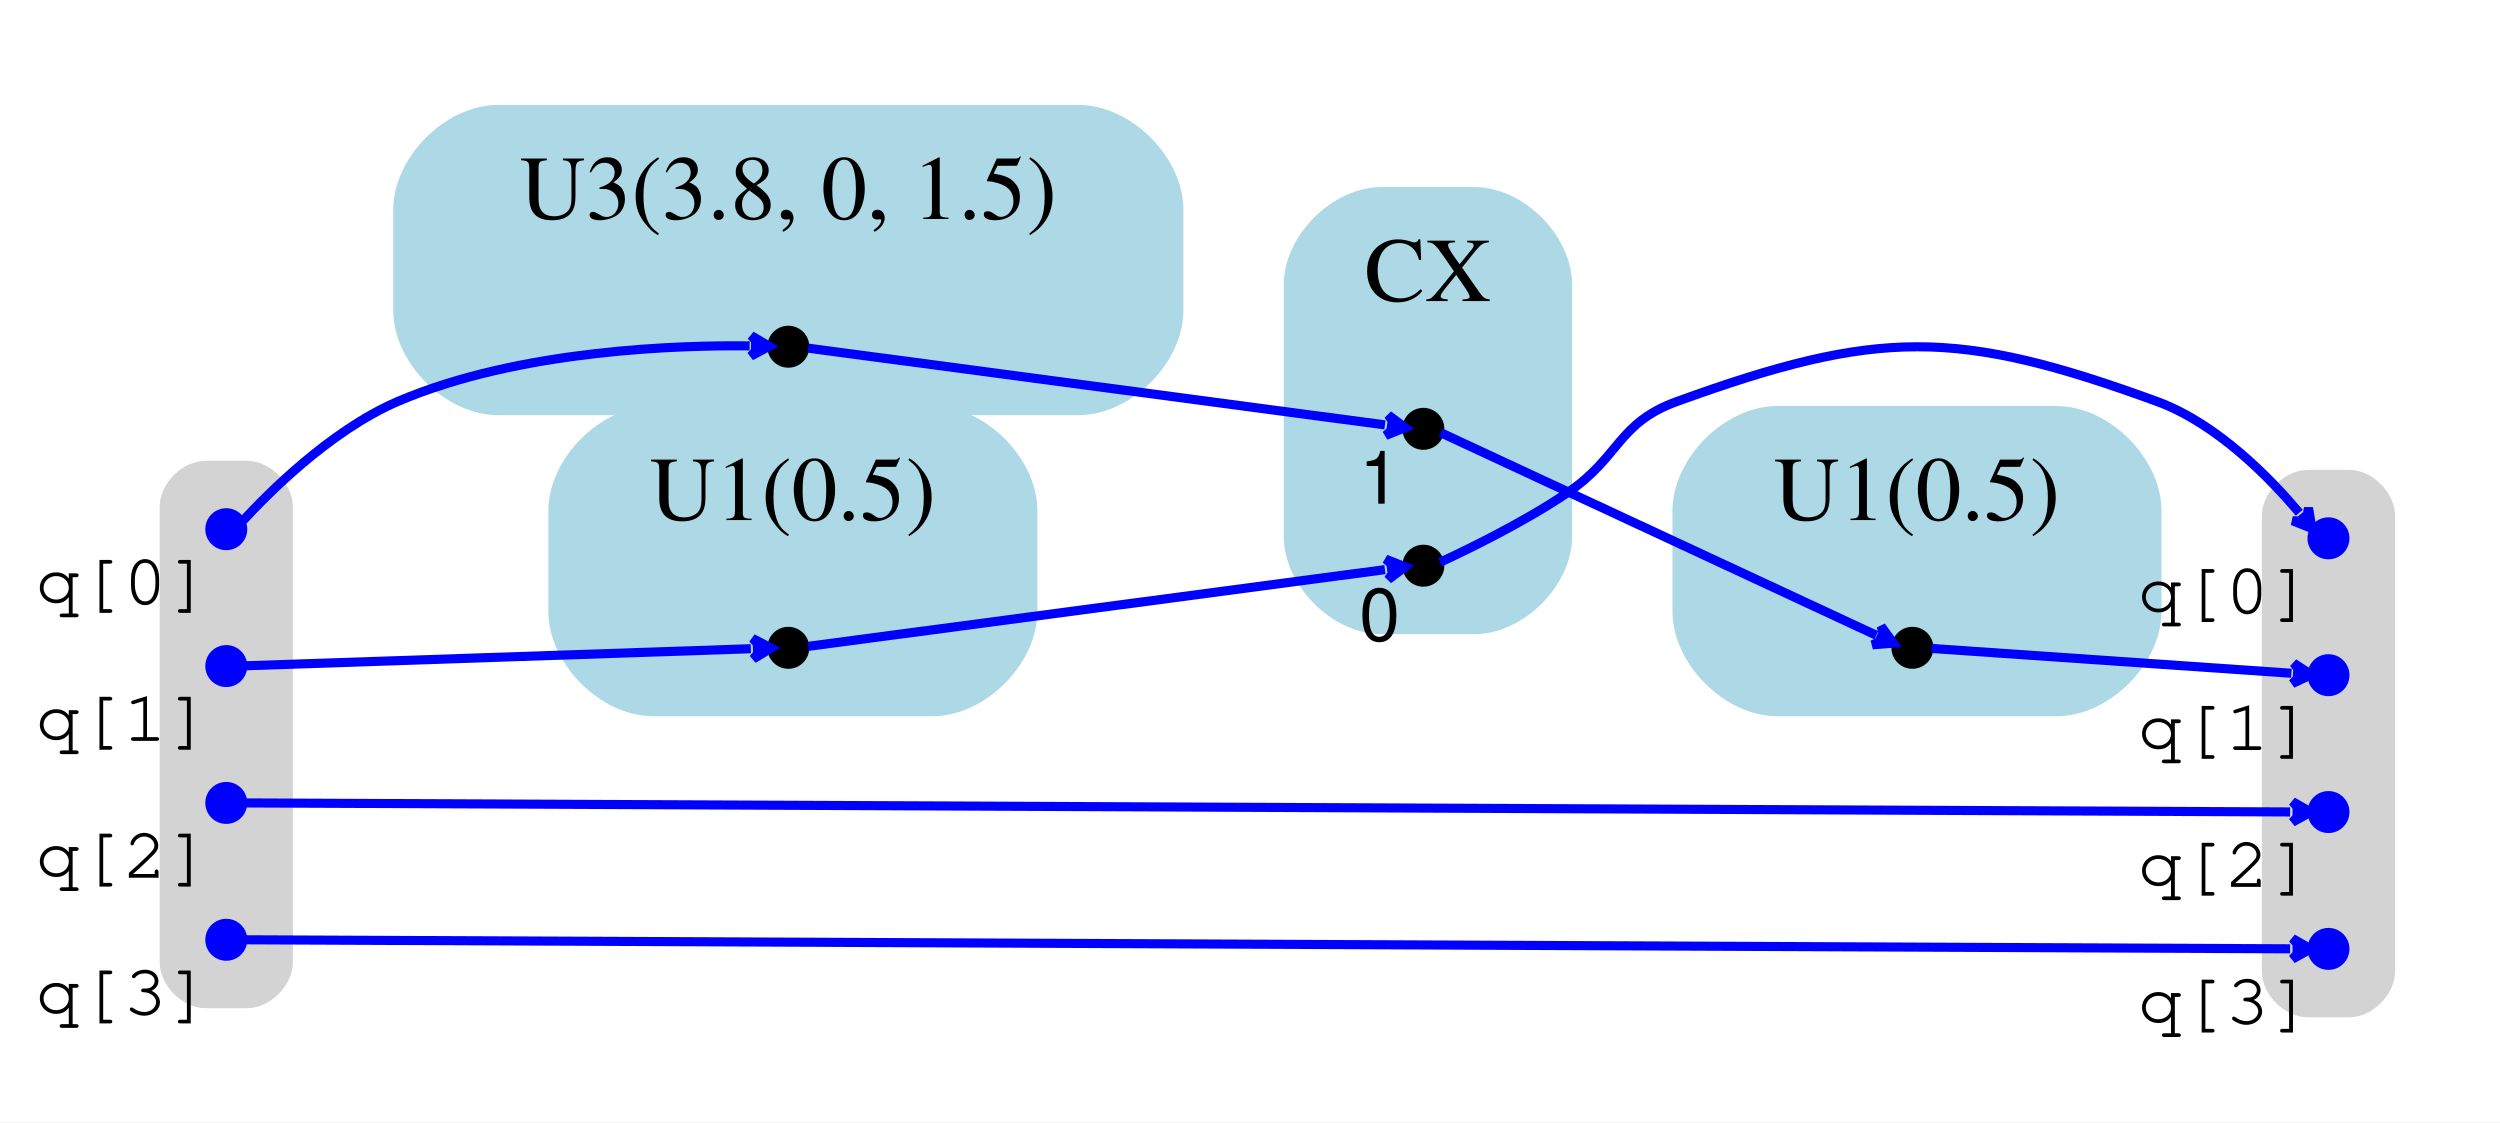
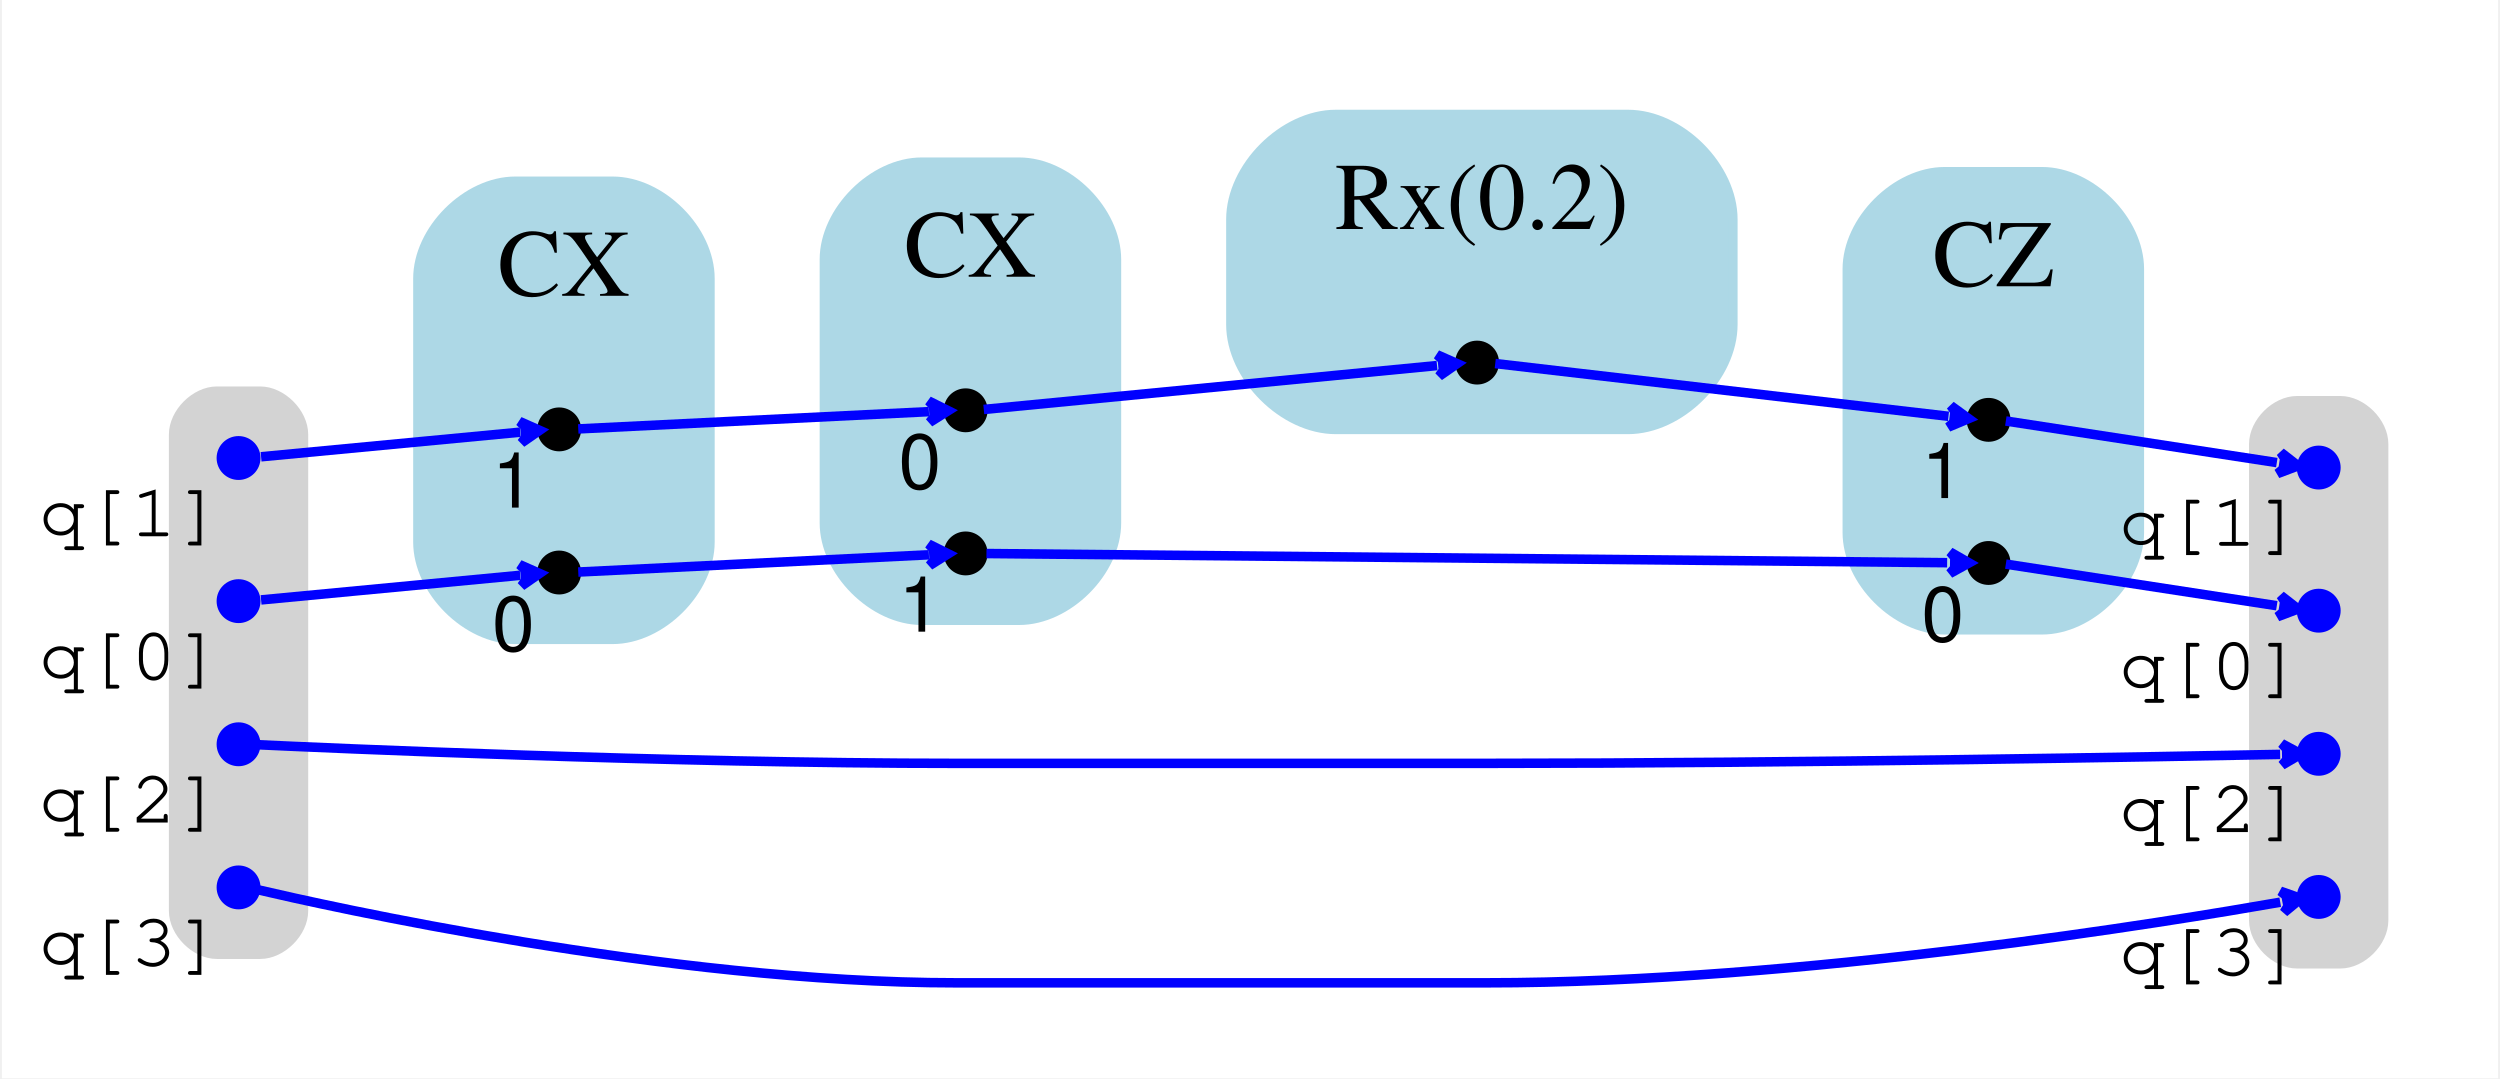
- <svg xmlns="http://www.w3.org/2000/svg" width="274pt" height="123pt" viewBox="0.00 0.00 274.00 123.00">
-   <g id="graph0" class="graph" transform="scale(1 1) rotate(0) translate(4 119)">
-     <polygon fill="white" stroke="transparent" points="-4,4 -4,-119 270,-119 270,4 -4,4" />
+ <svg xmlns="http://www.w3.org/2000/svg" width="262pt" height="113pt" viewBox="0.00 0.00 261.60 113.00">
+   <g id="graph0" class="graph" transform="scale(1 1) rotate(0) translate(4 109)">
+     <polygon fill="white" stroke="transparent" points="-4,4 -4,-109 257.6,-109 257.6,4 -4,4" />
    <g id="clust1" class="cluster">
      <path fill="lightgrey" stroke="lightgrey" d="M18.53,-9C18.53,-9 23.07,-9 23.07,-9 25.33,-9 27.6,-11.27 27.6,-13.53 27.6,-13.53 27.6,-63.47 27.6,-63.47 27.6,-65.73 25.33,-68 23.07,-68 23.07,-68 18.53,-68 18.53,-68 16.27,-68 14,-65.73 14,-63.47 14,-63.47 14,-13.53 14,-13.53 14,-11.27 16.27,-9 18.53,-9" />
    </g>
    <g id="clust3" class="cluster">
-       <path fill="lightgrey" stroke="lightgrey" d="M248.93,-8C248.93,-8 253.47,-8 253.47,-8 255.73,-8 258,-10.27 258,-12.53 258,-12.53 258,-62.47 258,-62.47 258,-64.73 255.73,-67 253.47,-67 253.47,-67 248.93,-67 248.93,-67 246.67,-67 244.4,-64.73 244.4,-62.47 244.4,-62.47 244.4,-12.53 244.4,-12.53 244.4,-10.27 246.67,-8 248.93,-8" />
+       <path fill="lightgrey" stroke="lightgrey" d="M236.53,-8C236.53,-8 241.07,-8 241.07,-8 243.33,-8 245.6,-10.27 245.6,-12.53 245.6,-12.53 245.6,-62.47 245.6,-62.47 245.6,-64.73 243.33,-67 241.07,-67 241.07,-67 236.53,-67 236.53,-67 234.27,-67 232,-64.73 232,-62.47 232,-62.47 232,-12.53 232,-12.53 232,-10.27 234.27,-8 236.53,-8" />
    </g>
    <g id="clust5" class="cluster">
-       <path fill="lightblue" stroke="lightblue" d="M147.4,-50C147.4,-50 157.6,-50 157.6,-50 162.7,-50 167.8,-55.1 167.8,-60.2 167.8,-60.2 167.8,-87.8 167.8,-87.8 167.8,-92.9 162.7,-98 157.6,-98 157.6,-98 147.4,-98 147.4,-98 142.3,-98 137.2,-92.9 137.2,-87.8 137.2,-87.8 137.2,-60.2 137.2,-60.2 137.2,-55.1 142.3,-50 147.4,-50" />
-       <text text-anchor="middle" x="152.5" y="-86" font-family="Times,serif" font-size="10.00">CX</text>
+       <path fill="lightblue" stroke="lightblue" d="M49.8,-42C49.8,-42 60,-42 60,-42 65.1,-42 70.2,-47.1 70.2,-52.2 70.2,-52.2 70.2,-79.8 70.2,-79.8 70.2,-84.9 65.1,-90 60,-90 60,-90 49.8,-90 49.8,-90 44.7,-90 39.6,-84.9 39.6,-79.8 39.6,-79.8 39.6,-52.2 39.6,-52.2 39.6,-47.1 44.7,-42 49.8,-42" />
+       <text text-anchor="middle" x="54.9" y="-78" font-family="Times,serif" font-size="10.00">CX</text>
    </g>
    <g id="clust6" class="cluster">
-       <path fill="lightblue" stroke="lightblue" d="M50.6,-74C50.6,-74 114.2,-74 114.2,-74 119.7,-74 125.2,-79.5 125.2,-85 125.2,-85 125.2,-96 125.2,-96 125.2,-101.5 119.7,-107 114.2,-107 114.2,-107 50.6,-107 50.6,-107 45.1,-107 39.6,-101.5 39.6,-96 39.6,-96 39.6,-85 39.6,-85 39.6,-79.5 45.1,-74 50.6,-74" />
-       <text text-anchor="middle" x="82.4" y="-95" font-family="Times,serif" font-size="10.00">U3(3.8, 0, 1.5)</text>
+       <path fill="lightblue" stroke="lightblue" d="M92.4,-44C92.4,-44 102.6,-44 102.6,-44 107.7,-44 112.8,-49.1 112.8,-54.2 112.8,-54.2 112.8,-81.8 112.8,-81.8 112.8,-86.9 107.7,-92 102.6,-92 102.6,-92 92.4,-92 92.4,-92 87.3,-92 82.2,-86.9 82.2,-81.8 82.2,-81.8 82.2,-54.2 82.2,-54.2 82.2,-49.1 87.3,-44 92.4,-44" />
+       <text text-anchor="middle" x="97.5" y="-80" font-family="Times,serif" font-size="10.00">CX</text>
    </g>
    <g id="clust7" class="cluster">
-       <path fill="lightblue" stroke="lightblue" d="M190.8,-41C190.8,-41 221.4,-41 221.4,-41 226.9,-41 232.4,-46.5 232.4,-52 232.4,-52 232.4,-63 232.4,-63 232.4,-68.5 226.9,-74 221.4,-74 221.4,-74 190.8,-74 190.8,-74 185.3,-74 179.8,-68.5 179.8,-63 179.8,-63 179.8,-52 179.8,-52 179.8,-46.5 185.3,-41 190.8,-41" />
-       <text text-anchor="middle" x="206.1" y="-62" font-family="Times,serif" font-size="10.00">U1(0.5)</text>
+       <path fill="lightblue" stroke="lightblue" d="M135.8,-64C135.8,-64 166.4,-64 166.4,-64 171.9,-64 177.4,-69.5 177.4,-75 177.4,-75 177.4,-86 177.4,-86 177.4,-91.5 171.9,-97 166.4,-97 166.4,-97 135.8,-97 135.8,-97 130.3,-97 124.8,-91.5 124.8,-86 124.8,-86 124.8,-75 124.8,-75 124.8,-69.5 130.3,-64 135.8,-64" />
+       <text text-anchor="middle" x="151.1" y="-85" font-family="Times,serif" font-size="10.00">Rx(0.2)</text>
    </g>
    <g id="clust8" class="cluster">
-       <path fill="lightblue" stroke="lightblue" d="M67.6,-41C67.6,-41 98.2,-41 98.2,-41 103.7,-41 109.2,-46.5 109.2,-52 109.2,-52 109.2,-63 109.2,-63 109.2,-68.5 103.7,-74 98.2,-74 98.2,-74 67.6,-74 67.6,-74 62.1,-74 56.6,-68.5 56.6,-63 56.6,-63 56.6,-52 56.6,-52 56.6,-46.5 62.1,-41 67.6,-41" />
-       <text text-anchor="middle" x="82.9" y="-62" font-family="Times,serif" font-size="10.00">U1(0.5)</text>
+       <path fill="lightblue" stroke="lightblue" d="M199.6,-43C199.6,-43 209.8,-43 209.8,-43 214.9,-43 220,-48.1 220,-53.2 220,-53.2 220,-80.8 220,-80.8 220,-85.9 214.9,-91 209.8,-91 209.8,-91 199.6,-91 199.6,-91 194.5,-91 189.4,-85.9 189.4,-80.8 189.4,-80.8 189.4,-53.2 189.4,-53.2 189.4,-48.1 194.5,-43 199.6,-43" />
+       <text text-anchor="middle" x="204.7" y="-79" font-family="Times,serif" font-size="10.00">CZ</text>
    </g>
    <g id="node1" class="node">
-       <ellipse fill="blue" stroke="blue" cx="20.8" cy="-61" rx="1.8" ry="1.8" />
-       <text text-anchor="middle" x="9.5" y="-52.8" font-family="Courier,monospace" font-size="8.00">q[0]</text>
+       <ellipse fill="blue" stroke="blue" cx="20.8" cy="-46" rx="1.8" ry="1.8" />
+       <text text-anchor="middle" x="9.5" y="-37.8" font-family="Courier,monospace" font-size="8.00">q[0]</text>
    </g>
-     <g id="node11" class="node">
-       <ellipse fill="black" stroke="black" cx="82.4" cy="-81" rx="1.8" ry="1.8" />
+     <g id="node9" class="node">
+       <ellipse fill="black" stroke="black" cx="54.4" cy="-49" rx="1.8" ry="1.8" />
+       <text text-anchor="middle" x="49.6" y="-40.8" font-family="Helvetica,sans-Serif" font-size="8.00">0</text>
    </g>
    <g id="edge1" class="edge">
-       <path fill="none" stroke="blue" d="M22.65,-61.95C25.03,-64.55 32.08,-71.78 39.6,-75 53.05,-80.76 70.92,-81.18 78.16,-81.09" />
-       <polygon fill="blue" stroke="blue" points="80.31,-81.05 78.34,-82.21 79.31,-81.07 78.31,-81.09 78.31,-81.09 78.31,-81.09 79.31,-81.07 78.29,-79.97 80.31,-81.05 80.31,-81.05" />
+       <path fill="none" stroke="blue" d="M23.16,-46.13C27.87,-46.58 43.6,-48.07 50.32,-48.71" />
+       <polygon fill="blue" stroke="blue" points="52.35,-48.9 50.25,-49.83 51.35,-48.81 50.36,-48.71 50.36,-48.71 50.36,-48.71 51.35,-48.81 50.46,-47.59 52.35,-48.9 52.35,-48.9" />
    </g>
    <g id="node2" class="node">
-       <ellipse fill="blue" stroke="blue" cx="20.8" cy="-46" rx="1.8" ry="1.8" />
-       <text text-anchor="middle" x="9.5" y="-37.8" font-family="Courier,monospace" font-size="8.00">q[1]</text>
+       <ellipse fill="blue" stroke="blue" cx="20.8" cy="-61" rx="1.8" ry="1.8" />
+       <text text-anchor="middle" x="9.5" y="-52.8" font-family="Courier,monospace" font-size="8.00">q[1]</text>
    </g>
-     <g id="node13" class="node">
-       <ellipse fill="black" stroke="black" cx="82.4" cy="-48" rx="1.8" ry="1.8" />
+     <g id="node10" class="node">
+       <ellipse fill="black" stroke="black" cx="54.4" cy="-64" rx="1.8" ry="1.8" />
+       <text text-anchor="middle" x="49.6" y="-55.8" font-family="Helvetica,sans-Serif" font-size="8.00">1</text>
    </g>
    <g id="edge2" class="edge">
-       <path fill="none" stroke="blue" d="M22.83,-46.03C29.56,-46.26 67.15,-47.52 78.29,-47.9" />
-       <polygon fill="blue" stroke="blue" points="80.52,-47.97 78.48,-49.03 79.52,-47.94 78.52,-47.9 78.52,-47.9 78.52,-47.9 79.52,-47.94 78.56,-46.78 80.52,-47.97 80.52,-47.97" />
+       <path fill="none" stroke="blue" d="M23.16,-61.13C27.87,-61.58 43.6,-63.07 50.32,-63.71" />
+       <polygon fill="blue" stroke="blue" points="52.35,-63.9 50.25,-64.83 51.35,-63.81 50.36,-63.71 50.36,-63.71 50.36,-63.71 51.35,-63.81 50.46,-62.59 52.35,-63.9 52.35,-63.9" />
    </g>
    <g id="node3" class="node">
      <ellipse fill="blue" stroke="blue" cx="20.8" cy="-31" rx="1.8" ry="1.8" />
      <text text-anchor="middle" x="9.5" y="-22.8" font-family="Courier,monospace" font-size="8.00">q[2]</text>
    </g>
    <g id="node7" class="node">
-       <ellipse fill="blue" stroke="blue" cx="251.2" cy="-30" rx="1.8" ry="1.8" />
-       <text text-anchor="middle" x="239.9" y="-21.8" font-family="Courier,monospace" font-size="8.00">q[2]</text>
+       <ellipse fill="blue" stroke="blue" cx="238.8" cy="-30" rx="1.8" ry="1.8" />
+       <text text-anchor="middle" x="227.5" y="-21.8" font-family="Courier,monospace" font-size="8.00">q[2]</text>
    </g>
    <g id="edge3" class="edge">
-       <path fill="none" stroke="blue" d="M22.82,-31C38.09,-30.93 220.5,-30.13 247,-30.01" />
-       <polygon fill="blue" stroke="blue" points="249.26,-30 247.26,-31.14 248.26,-30.01 247.26,-30.01 247.26,-30.01 247.26,-30.01 248.26,-30.01 247.25,-28.89 249.26,-30 249.26,-30" />
+       <path fill="none" stroke="blue" d="M22.85,-30.95C29.45,-30.64 66.1,-29 96,-29 96,-29 96,-29 151.6,-29 184.16,-29 223.64,-29.72 234.76,-29.94" />
+       <polygon fill="blue" stroke="blue" points="236.95,-29.98 234.93,-31.07 235.95,-29.96 234.95,-29.94 234.95,-29.94 234.95,-29.94 235.95,-29.96 234.97,-28.82 236.95,-29.98 236.95,-29.98" />
    </g>
    <g id="node4" class="node">
      <ellipse fill="blue" stroke="blue" cx="20.8" cy="-16" rx="1.8" ry="1.8" />
      <text text-anchor="middle" x="9.5" y="-7.8" font-family="Courier,monospace" font-size="8.00">q[3]</text>
    </g>
    <g id="node8" class="node">
-       <ellipse fill="blue" stroke="blue" cx="251.2" cy="-15" rx="1.8" ry="1.8" />
-       <text text-anchor="middle" x="239.9" y="-6.8" font-family="Courier,monospace" font-size="8.00">q[3]</text>
+       <ellipse fill="blue" stroke="blue" cx="238.8" cy="-15" rx="1.8" ry="1.8" />
+       <text text-anchor="middle" x="227.5" y="-6.8" font-family="Courier,monospace" font-size="8.00">q[3]</text>
    </g>
    <g id="edge4" class="edge">
-       <path fill="none" stroke="blue" d="M22.82,-16C38.09,-15.93 220.5,-15.13 247,-15.01" />
-       <polygon fill="blue" stroke="blue" points="249.26,-15 247.26,-16.14 248.26,-15.01 247.26,-15.01 247.26,-15.01 247.26,-15.01 248.26,-15.01 247.25,-13.89 249.26,-15 249.26,-15" />
+       <path fill="none" stroke="blue" d="M22.84,-15.75C29.41,-14.21 65.84,-6 96,-6 96,-6 96,-6 151.6,-6 184.34,-6 223.69,-12.5 234.77,-14.45" />
+       <polygon fill="blue" stroke="blue" points="236.95,-14.84 234.79,-15.6 235.97,-14.67 234.99,-14.49 234.99,-14.49 234.99,-14.49 235.97,-14.67 235.18,-13.38 236.95,-14.84 236.95,-14.84" />
    </g>
    <g id="node5" class="node">
-       <ellipse fill="blue" stroke="blue" cx="251.2" cy="-60" rx="1.8" ry="1.8" />
-       <text text-anchor="middle" x="239.9" y="-51.8" font-family="Courier,monospace" font-size="8.00">q[0]</text>
+       <ellipse fill="blue" stroke="blue" cx="238.8" cy="-45" rx="1.8" ry="1.8" />
+       <text text-anchor="middle" x="227.5" y="-36.8" font-family="Courier,monospace" font-size="8.00">q[0]</text>
    </g>
    <g id="node6" class="node">
-       <ellipse fill="blue" stroke="blue" cx="251.2" cy="-45" rx="1.8" ry="1.8" />
-       <text text-anchor="middle" x="239.9" y="-36.8" font-family="Courier,monospace" font-size="8.00">q[1]</text>
+       <ellipse fill="blue" stroke="blue" cx="238.8" cy="-60" rx="1.8" ry="1.8" />
+       <text text-anchor="middle" x="227.5" y="-51.8" font-family="Courier,monospace" font-size="8.00">q[1]</text>
    </g>
-     <g id="node9" class="node">
-       <ellipse fill="black" stroke="black" cx="152" cy="-57" rx="1.8" ry="1.8" />
-       <text text-anchor="middle" x="147.2" y="-48.8" font-family="Helvetica,sans-Serif" font-size="8.00">0</text>
+     <g id="node12" class="node">
+       <ellipse fill="black" stroke="black" cx="97" cy="-51" rx="1.8" ry="1.8" />
+       <text text-anchor="middle" x="92.2" y="-42.8" font-family="Helvetica,sans-Serif" font-size="8.00">1</text>
    </g>
    <g id="edge5" class="edge">
-       <path fill="none" stroke="blue" d="M153.84,-57.38C156.14,-58.44 162.77,-61.59 167.8,-65 173.55,-68.89 173.27,-72.64 179.8,-75 201.78,-82.96 210.44,-83.02 232.4,-75 239.06,-72.57 244.96,-66.42 248,-62.8" />
-       <polygon fill="blue" stroke="blue" points="249.39,-61.08 249.01,-63.34 248.76,-61.86 248.13,-62.64 248.13,-62.64 248.13,-62.64 248.76,-61.86 247.26,-61.93 249.39,-61.08 249.39,-61.08" />
+       <path fill="none" stroke="blue" d="M56.4,-49.05C61.54,-49.3 84.95,-50.46 93.15,-50.86" />
+       <polygon fill="blue" stroke="blue" points="95.17,-50.96 93.12,-51.98 94.17,-50.91 93.17,-50.86 93.17,-50.86 93.17,-50.86 94.17,-50.91 93.23,-49.74 95.17,-50.96 95.17,-50.96" />
    </g>
-     <g id="node10" class="node">
-       <ellipse fill="black" stroke="black" cx="152" cy="-72" rx="1.8" ry="1.8" />
-       <text text-anchor="middle" x="147.2" y="-63.8" font-family="Helvetica,sans-Serif" font-size="8.00">1</text>
-     </g>
-     <g id="node12" class="node">
-       <ellipse fill="black" stroke="black" cx="205.6" cy="-48" rx="1.8" ry="1.8" />
+     <g id="node11" class="node">
+       <ellipse fill="black" stroke="black" cx="97" cy="-66" rx="1.8" ry="1.8" />
+       <text text-anchor="middle" x="92.2" y="-57.8" font-family="Helvetica,sans-Serif" font-size="8.00">0</text>
    </g>
    <g id="edge6" class="edge">
-       <path fill="none" stroke="blue" d="M153.9,-71.58C159.67,-68.9 191.71,-54 201.65,-49.37" />
-       <polygon fill="blue" stroke="blue" points="203.51,-48.51 202.17,-50.37 202.6,-48.93 201.7,-49.35 201.7,-49.35 201.7,-49.35 202.6,-48.93 201.22,-48.33 203.51,-48.51 203.51,-48.51" />
+       <path fill="none" stroke="blue" d="M56.4,-64.05C61.54,-64.3 84.95,-65.46 93.15,-65.86" />
+       <polygon fill="blue" stroke="blue" points="95.17,-65.96 93.12,-66.98 94.17,-65.91 93.17,-65.86 93.17,-65.86 93.17,-65.86 94.17,-65.91 93.23,-64.74 95.17,-65.96 95.17,-65.96" />
+     </g>
+     <g id="node13" class="node">
+       <ellipse fill="black" stroke="black" cx="150.6" cy="-71" rx="1.8" ry="1.8" />
+     </g>
+     <g id="edge8" class="edge">
+       <path fill="none" stroke="blue" d="M98.9,-66.09C104.62,-66.64 136.17,-69.7 146.4,-70.69" />
+       <polygon fill="blue" stroke="blue" points="148.51,-70.89 146.41,-71.82 147.52,-70.8 146.52,-70.7 146.52,-70.7 146.52,-70.7 147.52,-70.8 146.63,-69.58 148.51,-70.89 148.51,-70.89" />
+     </g>
+     <g id="node14" class="node">
+       <ellipse fill="black" stroke="black" cx="204.2" cy="-50" rx="1.8" ry="1.8" />
+       <text text-anchor="middle" x="199.4" y="-41.8" font-family="Helvetica,sans-Serif" font-size="8.00">0</text>
    </g>
    <g id="edge7" class="edge">
-       <path fill="none" stroke="blue" d="M84.57,-80.84C92.27,-79.82 135.57,-74.05 147.79,-72.43" />
-       <polygon fill="blue" stroke="blue" points="150,-72.13 148.16,-73.51 149.01,-72.27 148.02,-72.4 148.02,-72.4 148.02,-72.4 149.01,-72.27 147.87,-71.28 150,-72.13 150,-72.13" />
+       <path fill="none" stroke="blue" d="M99.18,-50.99C109.42,-50.89 183.21,-50.19 199.86,-50.03" />
+       <polygon fill="blue" stroke="blue" points="202.16,-50.01 200.17,-51.15 201.16,-50.02 200.16,-50.03 200.16,-50.03 200.16,-50.03 201.16,-50.02 200.15,-48.9 202.16,-50.01 202.16,-50.01" />
    </g>
-     <g id="edge8" class="edge">
-       <path fill="none" stroke="blue" d="M207.68,-47.93C213.19,-47.55 238.33,-45.82 247.14,-45.21" />
-       <polygon fill="blue" stroke="blue" points="249.31,-45.06 247.39,-46.32 248.31,-45.13 247.31,-45.2 247.31,-45.2 247.31,-45.2 248.31,-45.13 247.24,-44.08 249.31,-45.06 249.31,-45.06" />
+     <g id="node15" class="node">
+       <ellipse fill="black" stroke="black" cx="204.2" cy="-65" rx="1.8" ry="1.8" />
+       <text text-anchor="middle" x="199.4" y="-56.8" font-family="Helvetica,sans-Serif" font-size="8.00">1</text>
    </g>
    <g id="edge9" class="edge">
-       <path fill="none" stroke="blue" d="M84.57,-48.16C92.27,-49.18 135.57,-54.95 147.79,-56.57" />
-       <polygon fill="blue" stroke="blue" points="150,-56.87 147.87,-57.72 149.01,-56.73 148.02,-56.6 148.02,-56.6 148.02,-56.6 149.01,-56.73 148.16,-55.49 150,-56.87 150,-56.87" />
+       <path fill="none" stroke="blue" d="M152.5,-70.9C158.22,-70.23 189.77,-66.56 200,-65.37" />
+       <polygon fill="blue" stroke="blue" points="202.11,-65.13 200.25,-66.48 201.12,-65.24 200.12,-65.36 200.12,-65.36 200.12,-65.36 201.12,-65.24 199.99,-64.24 202.11,-65.13 202.11,-65.13" />
+     </g>
+     <g id="edge11" class="edge">
+       <path fill="none" stroke="blue" d="M206.01,-49.88C209.92,-49.28 227.04,-46.65 234.41,-45.52" />
+       <polygon fill="blue" stroke="blue" points="236.64,-45.18 234.83,-46.59 235.65,-45.33 234.66,-45.48 234.66,-45.48 234.66,-45.48 235.65,-45.33 234.49,-44.37 236.64,-45.18 236.64,-45.18" />
+     </g>
+     <g id="edge10" class="edge">
+       <path fill="none" stroke="blue" d="M206.01,-64.88C209.92,-64.28 227.04,-61.65 234.41,-60.52" />
+       <polygon fill="blue" stroke="blue" points="236.64,-60.18 234.83,-61.59 235.65,-60.33 234.66,-60.48 234.66,-60.48 234.66,-60.48 235.65,-60.33 234.49,-59.37 236.64,-60.18 236.64,-60.18" />
    </g>
  </g>
</svg>
